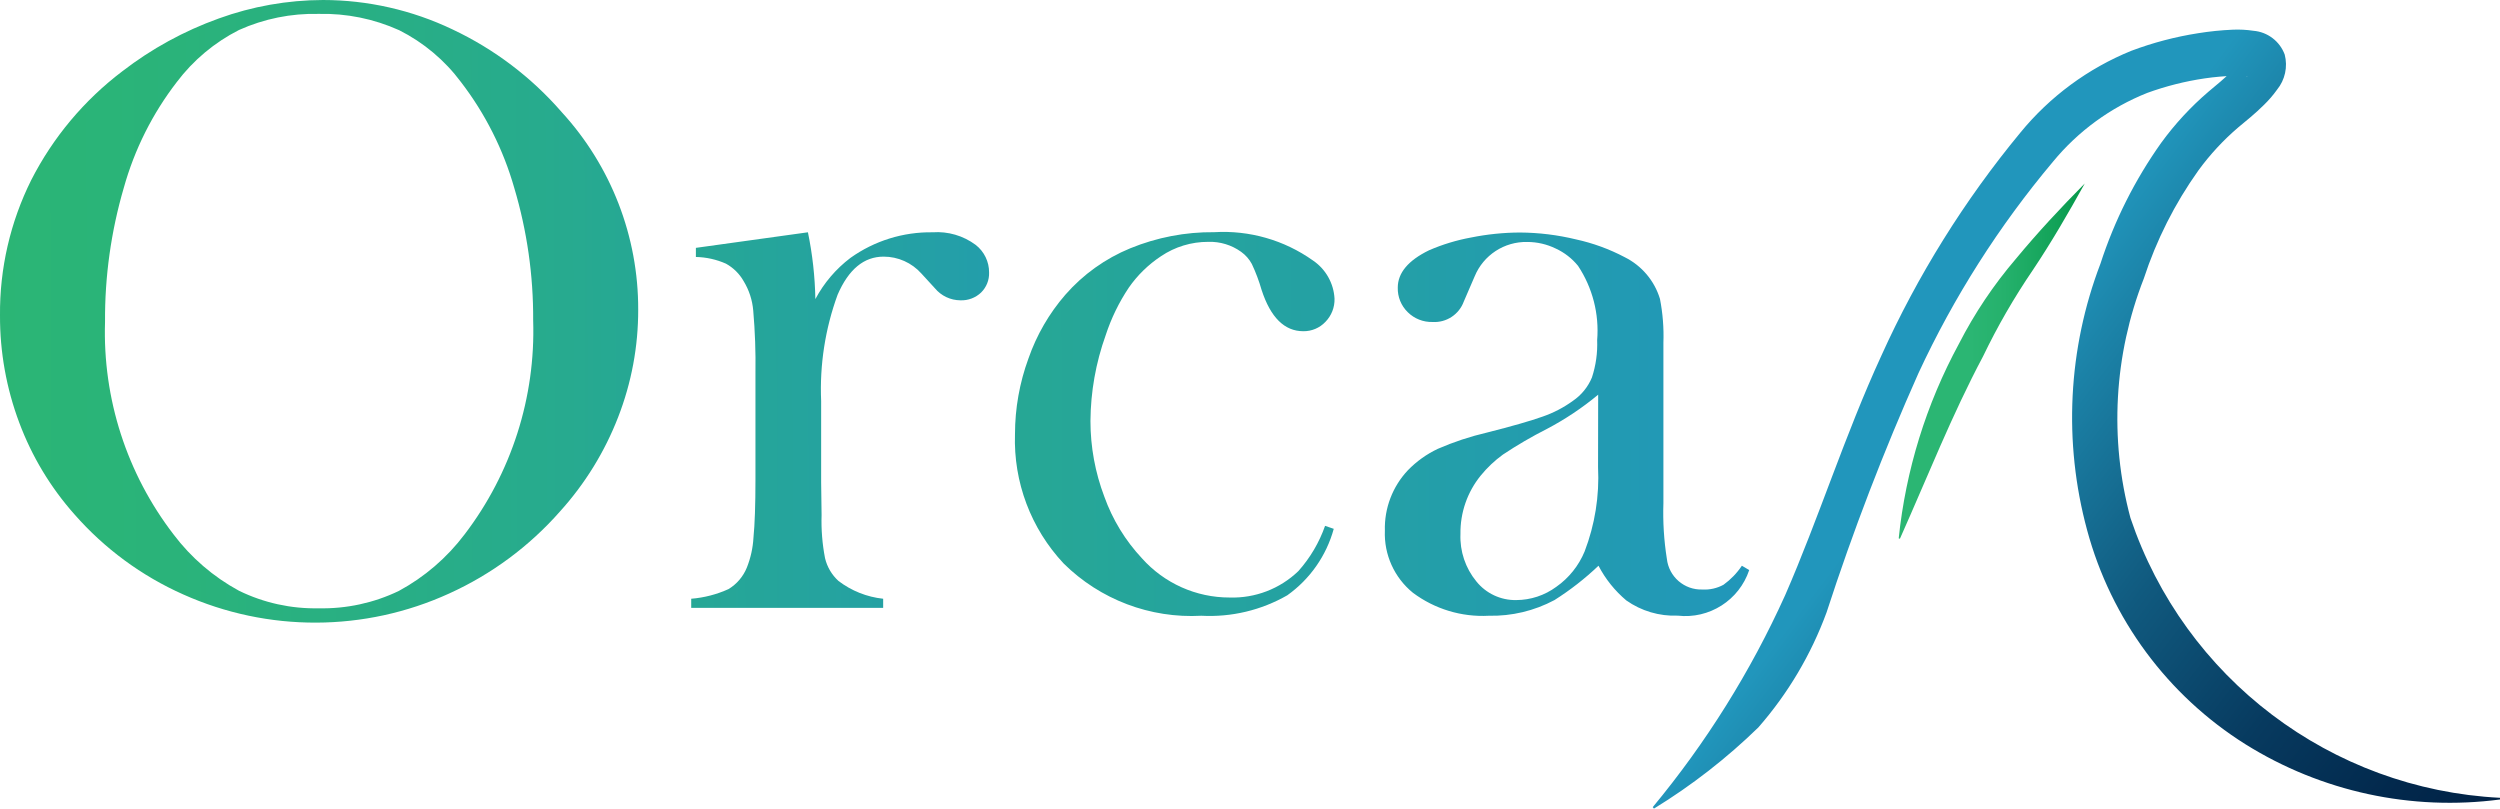
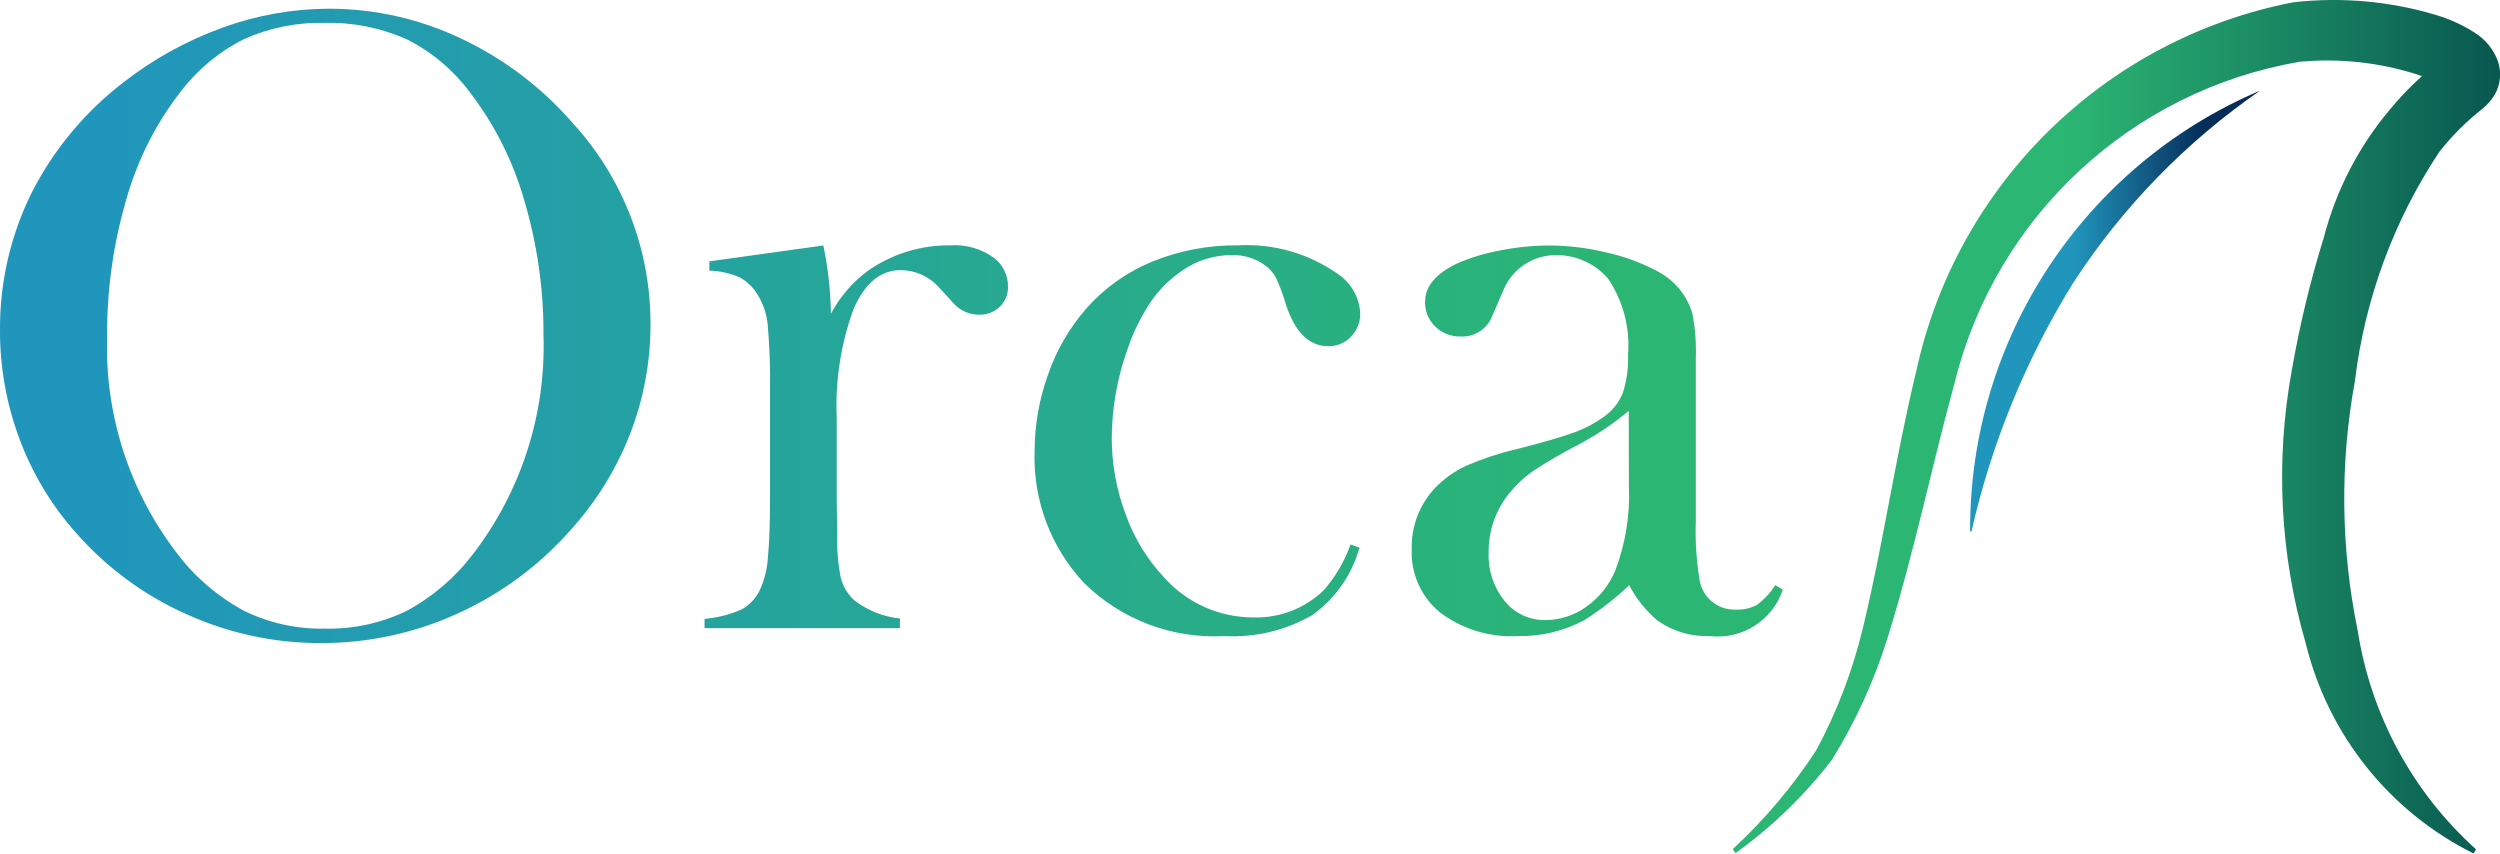
- <svg xmlns="http://www.w3.org/2000/svg" xmlns:xlink="http://www.w3.org/1999/xlink" viewBox="0 0 22.493 7.275">
+ <svg xmlns="http://www.w3.org/2000/svg" viewBox="0 0 20.769 7.09">
  <defs>
-     <style>.cls-1{fill:url(#linear-gradient);}.cls-2{fill:url(#linear-gradient-2);}.cls-3{fill:url(#linear-gradient-3);}.cls-4{fill:url(#linear-gradient-4);}.cls-5{fill:url(#linear-gradient-5);}.cls-6{fill:url(#linear-gradient-6);}</style>
-     <linearGradient id="linear-gradient" x1="22.46" y1="7.433" x2="16.716" y2="3.092" gradientUnits="userSpaceOnUse">
-       <stop offset="0" stop-color="#002145" />
-       <stop offset="0.127" stop-color="#02284c" />
-       <stop offset="0.309" stop-color="#073a5f" />
-       <stop offset="0.525" stop-color="#10597e" />
-       <stop offset="0.764" stop-color="#1c84a9" />
-       <stop offset="0.857" stop-color="#2196bc" />
+     <style>.cls-1{fill:url(#linear-gradient);}.cls-2{fill:url(#linear-gradient-2);}.cls-3{fill:url(#linear-gradient-3);}</style>
+     <linearGradient id="linear-gradient" y1="2.72" x2="14.81" y2="2.72" gradientUnits="userSpaceOnUse">
+       <stop offset="0.059" stop-color="#2196bc" />
+       <stop offset="0.914" stop-color="#2bb673" />
    </linearGradient>
-     <linearGradient id="linear-gradient-2" x1="16.968" y1="3.249" x2="18.852" y2="3.249" gradientUnits="userSpaceOnUse">
-       <stop offset="0.402" stop-color="#2bb673" />
-       <stop offset="0.567" stop-color="#25b16c" />
-       <stop offset="0.802" stop-color="#13a359" />
-       <stop offset="1" stop-color="#009444" />
+     <linearGradient id="linear-gradient-2" x1="14.25" y1="3.558" x2="20.77" y2="3.558" gradientUnits="userSpaceOnUse">
+       <stop offset="0.448" stop-color="#2bb673" />
+       <stop offset="1" stop-color="#085750" />
    </linearGradient>
-     <linearGradient id="linear-gradient-3" x1="-0.68" y1="2.812" x2="18.731" y2="2.75" gradientUnits="userSpaceOnUse">
-       <stop offset="0" stop-color="#2bb673" />
-       <stop offset="0.117" stop-color="#2ab37a" />
-       <stop offset="0.285" stop-color="#27ab8d" />
-       <stop offset="0.483" stop-color="#239dac" />
-       <stop offset="0.57" stop-color="#2196bc" />
+     <linearGradient id="linear-gradient-3" x1="16.249" y1="2.597" x2="18.837" y2="2.597" gradientUnits="userSpaceOnUse">
+       <stop offset="0.375" stop-color="#2196bc" />
+       <stop offset="0.793" stop-color="#062d5a" />
    </linearGradient>
-     <linearGradient id="linear-gradient-4" x1="-0.615" y1="3.805" x2="18.796" y2="3.744" gradientUnits="userSpaceOnUse">
-       <stop offset="0" stop-color="#2bb673" />
-       <stop offset="0.121" stop-color="#2ab37a" />
-       <stop offset="0.296" stop-color="#27ab8d" />
-       <stop offset="0.502" stop-color="#239dac" />
-       <stop offset="0.592" stop-color="#2196bc" />
-     </linearGradient>
-     <linearGradient id="linear-gradient-5" x1="-0.615" y1="3.851" x2="18.796" y2="3.789" gradientUnits="userSpaceOnUse">
-       <stop offset="0" stop-color="#2bb673" />
-       <stop offset="0.175" stop-color="#2ab37a" />
-       <stop offset="0.428" stop-color="#27ab8d" />
-       <stop offset="0.726" stop-color="#239dac" />
-       <stop offset="0.857" stop-color="#2196bc" />
-     </linearGradient>
-     <linearGradient id="linear-gradient-6" x1="-0.615" y1="3.862" x2="18.796" y2="3.8" xlink:href="#linear-gradient-5" />
  </defs>
  <g id="Layer_2" data-name="Layer 2">
    <g id="Icon_Name" data-name="Icon Name">
-       <path class="cls-1" d="M14.87,7.262a8.427,8.427,0,0,0,1.191-1.906c.302-.691.537-1.441.866-2.156a8.908,8.908,0,0,1,1.25-2.006,2.513,2.513,0,0,1,.999-.737,3.041,3.041,0,0,1,.6-.158A2.693,2.693,0,0,1,20.09.267a.959.959,0,0,1,.185.01.329.329,0,0,1,.281.214.358.358,0,0,1-.069.316,1.008,1.008,0,0,1-.118.137c-.077.077-.162.145-.232.203a2.267,2.267,0,0,0-.358.387,3.612,3.612,0,0,0-.491.973,3.453,3.453,0,0,0-.12,2.153,3.706,3.706,0,0,0,3.326,2.518l0,.015a3.466,3.466,0,0,1-2.29-.496,3.283,3.283,0,0,1-1.426-1.928,3.875,3.875,0,0,1,.12-2.396,4.019,4.019,0,0,1,.546-1.087,2.681,2.681,0,0,1,.426-.461c.078-.065.144-.119.203-.178.064-.029.094-.19.085-.032.055.104.081.069.047.071A.57.57,0,0,0,20.1.682a2.329,2.329,0,0,0-.262.023,2.636,2.636,0,0,0-.519.131,2.107,2.107,0,0,0-.848.619,8.554,8.554,0,0,0-1.21,1.902A21.887,21.887,0,0,0,16.434,5.51a3.302,3.302,0,0,1-.614,1.035,5.366,5.366,0,0,1-.939.73Z" />
-       <path class="cls-2" d="M17.083,4.844a4.681,4.681,0,0,1,.542-1.751,3.926,3.926,0,0,1,.513-.765c.196-.237.406-.462.619-.677-.15.27-.302.532-.468.78a5.976,5.976,0,0,0-.447.775c-.281.528-.498,1.081-.748,1.641Z" />
-       <path class="cls-3" d="M0,2.838A2.681,2.681,0,0,1,.281,1.62a2.855,2.855,0,0,1,.82-.979A3.179,3.179,0,0,1,1.969.166,2.776,2.776,0,0,1,2.906,0,2.712,2.712,0,0,1,4.07.264a2.989,2.989,0,0,1,.984.745,2.619,2.619,0,0,1,.688,1.778,2.649,2.649,0,0,1-.18.965,2.743,2.743,0,0,1-.523.849A2.954,2.954,0,0,1,4.041,5.34a2.904,2.904,0,0,1-2.393.008,2.832,2.832,0,0,1-.977-.719,2.624,2.624,0,0,1-.498-.827A2.716,2.716,0,0,1,0,2.838Zm.945.059a2.981,2.981,0,0,0,.617,1.912,1.832,1.832,0,0,0,.588.506,1.56,1.56,0,0,0,.717.158,1.585,1.585,0,0,0,.721-.156A1.836,1.836,0,0,0,4.18,4.808a3.015,3.015,0,0,0,.617-1.927,4.09,4.09,0,0,0-.17-1.19A2.847,2.847,0,0,0,4.148.739,1.577,1.577,0,0,0,3.592.272,1.665,1.665,0,0,0,2.867.125,1.651,1.651,0,0,0,2.15.27,1.619,1.619,0,0,0,1.59.739a2.781,2.781,0,0,0-.476.95A4.197,4.197,0,0,0,.945,2.897Z" />
-       <path class="cls-4" d="M7.336,2.691A1.133,1.133,0,0,1,7.652,2.32,1.241,1.241,0,0,1,8.391,2.09a.581.581,0,0,1,.387.113.312.312,0,0,1,.121.249.241.241,0,0,1-.072.18.255.255,0,0,1-.186.07.3.3,0,0,1-.23-.109l-.121-.132a.455.455,0,0,0-.34-.152c-.177,0-.315.114-.414.343a2.478,2.478,0,0,0-.148.956v.73l.004.296a1.752,1.752,0,0,0,.031.388.403.403,0,0,0,.121.205.803.803,0,0,0,.402.16v.082H6.219V5.387a1.008,1.008,0,0,0,.336-.087.404.404,0,0,0,.164-.192.853.853,0,0,0,.06-.27q.018-.181.018-.523v-.96a5.512,5.512,0,0,0-.02-.561A.606.606,0,0,0,6.691,2.53a.411.411,0,0,0-.16-.158.704.704,0,0,0-.27-.06v-.082L7.269,2.09A3.261,3.261,0,0,1,7.336,2.691Z" />
-       <path class="cls-5" d="M11.922,4.731,12,4.758a1.087,1.087,0,0,1-.418.598,1.403,1.403,0,0,1-.773.184A1.634,1.634,0,0,1,9.57,5.07a1.622,1.622,0,0,1-.438-1.164,1.986,1.986,0,0,1,.121-.68,1.754,1.754,0,0,1,.332-.574,1.565,1.565,0,0,1,.584-.418,1.943,1.943,0,0,1,.756-.145,1.391,1.391,0,0,1,.887.254.443.443,0,0,1,.195.344.287.287,0,0,1-.082.209.268.268,0,0,1-.199.084q-.254,0-.375-.371a1.554,1.554,0,0,0-.088-.234.322.322,0,0,0-.096-.109.479.479,0,0,0-.296-.09.755.755,0,0,0-.425.129,1.074,1.074,0,0,0-.29.283,1.748,1.748,0,0,0-.208.428,2.338,2.338,0,0,0-.137.773,1.921,1.921,0,0,0,.125.68,1.601,1.601,0,0,0,.339.555,1.055,1.055,0,0,0,.788.352.853.853,0,0,0,.619-.238A1.217,1.217,0,0,0,11.922,4.731Z" />
-       <path class="cls-6" d="M15.672,5.09l.066.039a.606.606,0,0,1-.644.41.752.752,0,0,1-.462-.137,1.03,1.03,0,0,1-.25-.312,2.562,2.562,0,0,1-.396.309,1.198,1.198,0,0,1-.591.141,1.046,1.046,0,0,1-.683-.207.685.685,0,0,1-.252-.559.761.761,0,0,1,.207-.543.926.926,0,0,1,.27-.193,2.562,2.562,0,0,1,.441-.146q.34-.086.502-.144a1.039,1.039,0,0,0,.271-.141.473.473,0,0,0,.172-.211.959.959,0,0,0,.047-.336,1.055,1.055,0,0,0-.172-.668.56.56,0,0,0-.201-.156.586.586,0,0,0-.256-.059.5.5,0,0,0-.473.309l-.098.227a.281.281,0,0,1-.281.184.305.305,0,0,1-.223-.088.297.297,0,0,1-.09-.221q0-.199.281-.336a1.728,1.728,0,0,1,.378-.115,2.262,2.262,0,0,1,.44-.045,2.189,2.189,0,0,1,.505.062,1.73,1.73,0,0,1,.438.16.62.62,0,0,1,.317.375,1.741,1.741,0,0,1,.031.395V4.527a2.628,2.628,0,0,0,.031.5.311.311,0,0,0,.32.277.354.354,0,0,0,.19-.043A.671.671,0,0,0,15.672,5.09Zm-1.293-1.539a2.642,2.642,0,0,1-.463.309,3.862,3.862,0,0,0-.394.23,1.064,1.064,0,0,0-.199.188.814.814,0,0,0-.183.527.631.631,0,0,0,.143.426.45.45,0,0,0,.359.168.611.611,0,0,0,.36-.119.729.729,0,0,0,.255-.318,1.859,1.859,0,0,0,.121-.758Z" />
+       <path class="cls-1" d="M0,2.755A2.53,2.53,0,0,1,.265,1.61,2.699,2.699,0,0,1,1.037.688,2.988,2.988,0,0,1,1.853.241,2.602,2.602,0,0,1,2.735.085,2.557,2.557,0,0,1,3.831.333a2.819,2.819,0,0,1,.926.701A2.463,2.463,0,0,1,5.404,2.708a2.506,2.506,0,0,1-.169.908,2.587,2.587,0,0,1-.493.798,2.775,2.775,0,0,1-.939.695,2.719,2.719,0,0,1-1.135.246,2.687,2.687,0,0,1-1.117-.239,2.659,2.659,0,0,1-.919-.676,2.463,2.463,0,0,1-.469-.778A2.556,2.556,0,0,1,0,2.755Zm.89.056A2.808,2.808,0,0,0,1.471,4.61a1.714,1.714,0,0,0,.554.476,1.458,1.458,0,0,0,.674.149,1.484,1.484,0,0,0,.679-.147A1.722,1.722,0,0,0,3.934,4.61a2.834,2.834,0,0,0,.581-1.814,3.853,3.853,0,0,0-.16-1.12A2.689,2.689,0,0,0,3.904.78,1.487,1.487,0,0,0,3.381.34,1.571,1.571,0,0,0,2.698.203a1.545,1.545,0,0,0-.674.136A1.524,1.524,0,0,0,1.496.78a2.616,2.616,0,0,0-.448.894A3.951,3.951,0,0,0,.89,2.811Zm6.014-.194a1.071,1.071,0,0,1,.298-.349,1.171,1.171,0,0,1,.695-.217.546.546,0,0,1,.363.106.295.295,0,0,1,.114.235.223.223,0,0,1-.068.169.238.238,0,0,1-.174.066.282.282,0,0,1-.218-.103l-.113-.124a.427.427,0,0,0-.32-.143q-.249,0-.39.323a2.333,2.333,0,0,0-.14.899v.686l.004.279a1.63,1.63,0,0,0,.029.365.381.381,0,0,0,.114.192.751.751,0,0,0,.378.15V5.231H5.853V5.154a.959.959,0,0,0,.316-.082.373.373,0,0,0,.154-.181A.785.785,0,0,0,6.38,4.636c.011-.113.017-.277.017-.492V3.241a5.249,5.249,0,0,0-.019-.528.574.574,0,0,0-.081-.247.392.392,0,0,0-.15-.148.664.664,0,0,0-.254-.057V2.184L6.84,2.052A3.001,3.001,0,0,1,6.903,2.617Zm4.316,1.919.074.026a1.024,1.024,0,0,1-.394.562,1.321,1.321,0,0,1-.728.173,1.541,1.541,0,0,1-1.166-.441,1.525,1.525,0,0,1-.411-1.095,1.89,1.89,0,0,1,.113-.64,1.66,1.66,0,0,1,.312-.54,1.475,1.475,0,0,1,.55-.394,1.832,1.832,0,0,1,.711-.136,1.313,1.313,0,0,1,.835.239.417.417,0,0,1,.184.324.268.268,0,0,1-.077.196.253.253,0,0,1-.188.079q-.239,0-.353-.349A1.451,1.451,0,0,0,10.6,2.32a.308.308,0,0,0-.09-.103.45.45,0,0,0-.278-.085.707.707,0,0,0-.399.121.987.987,0,0,0-.273.267,1.671,1.671,0,0,0-.196.402,2.21,2.21,0,0,0-.128.728,1.808,1.808,0,0,0,.117.64,1.497,1.497,0,0,0,.319.521.991.991,0,0,0,.741.331.805.805,0,0,0,.583-.225A1.155,1.155,0,0,0,11.219,4.537Zm3.529.338.062.037a.57.57,0,0,1-.606.386.707.707,0,0,1-.435-.129.963.963,0,0,1-.235-.294,2.411,2.411,0,0,1-.372.29,1.124,1.124,0,0,1-.556.133.982.982,0,0,1-.642-.195.642.642,0,0,1-.237-.525.715.715,0,0,1,.194-.511.868.868,0,0,1,.254-.182,2.436,2.436,0,0,1,.415-.138c.214-.054.371-.099.473-.136a.999.999,0,0,0,.256-.132.443.443,0,0,0,.161-.199.904.904,0,0,0,.044-.316.995.995,0,0,0-.161-.629.535.535,0,0,0-.189-.147.556.556,0,0,0-.241-.055.471.471,0,0,0-.444.29l-.092.213a.266.266,0,0,1-.265.173.288.288,0,0,1-.21-.083.277.277,0,0,1-.084-.207c0-.125.088-.231.265-.316a1.615,1.615,0,0,1,.355-.108,2.138,2.138,0,0,1,.414-.042,2.046,2.046,0,0,1,.475.059,1.631,1.631,0,0,1,.413.151.584.584,0,0,1,.298.353,1.621,1.621,0,0,1,.029.371v1.36a2.455,2.455,0,0,0,.029.47.293.293,0,0,0,.302.261.342.342,0,0,0,.179-.04A.636.636,0,0,0,14.748,4.875ZM13.531,3.426a2.419,2.419,0,0,1-.436.29,3.976,3.976,0,0,0-.37.217.989.989,0,0,0-.186.177.764.764,0,0,0-.172.496.597.597,0,0,0,.134.401.424.424,0,0,0,.339.157.583.583,0,0,0,.339-.111.694.694,0,0,0,.24-.3,1.77,1.77,0,0,0,.113-.713Z" transform="translate(0 -0.0127)" />
+       <path class="cls-2" d="M14.395,7.067a4.367,4.367,0,0,0,.694-.822,4.228,4.228,0,0,0,.384-1.002c.174-.716.268-1.409.447-2.149A3.981,3.981,0,0,1,19.05.032a2.955,2.955,0,0,1,1.193.107,1.25,1.25,0,0,1,.317.146.471.471,0,0,1,.189.229.341.341,0,0,1-.023.284.459.459,0,0,1-.101.117,2.119,2.119,0,0,0-.36.359,4.391,4.391,0,0,0-.701,1.902,5.427,5.427,0,0,0,.023,2.076A3.083,3.083,0,0,0,20.57,7.069l-.021.034a2.652,2.652,0,0,1-1.392-1.739,4.944,4.944,0,0,1-.117-2.279,8.727,8.727,0,0,1,.266-1.101A2.697,2.697,0,0,1,19.854.923a2.605,2.605,0,0,1,.422-.407c.011-.007.018-.022-.008.017a.196.196,0,0,0-.017.152c.022.056.033.04.009.029a.771.771,0,0,0-.18-.083,2.464,2.464,0,0,0-.977-.105,3.575,3.575,0,0,0-2.863,2.66c-.186.677-.341,1.43-.558,2.123a4.411,4.411,0,0,1-.464,1.017,3.827,3.827,0,0,1-.8.774Z" transform="translate(0 -0.0127)" />
+       <path class="cls-3" d="M16.367,4.428a3.957,3.957,0,0,1,2.41-3.663,5.743,5.743,0,0,0-1.554,1.598,6.767,6.767,0,0,0-.845,2.066Z" transform="translate(0 -0.0127)" />
    </g>
  </g>
</svg>
